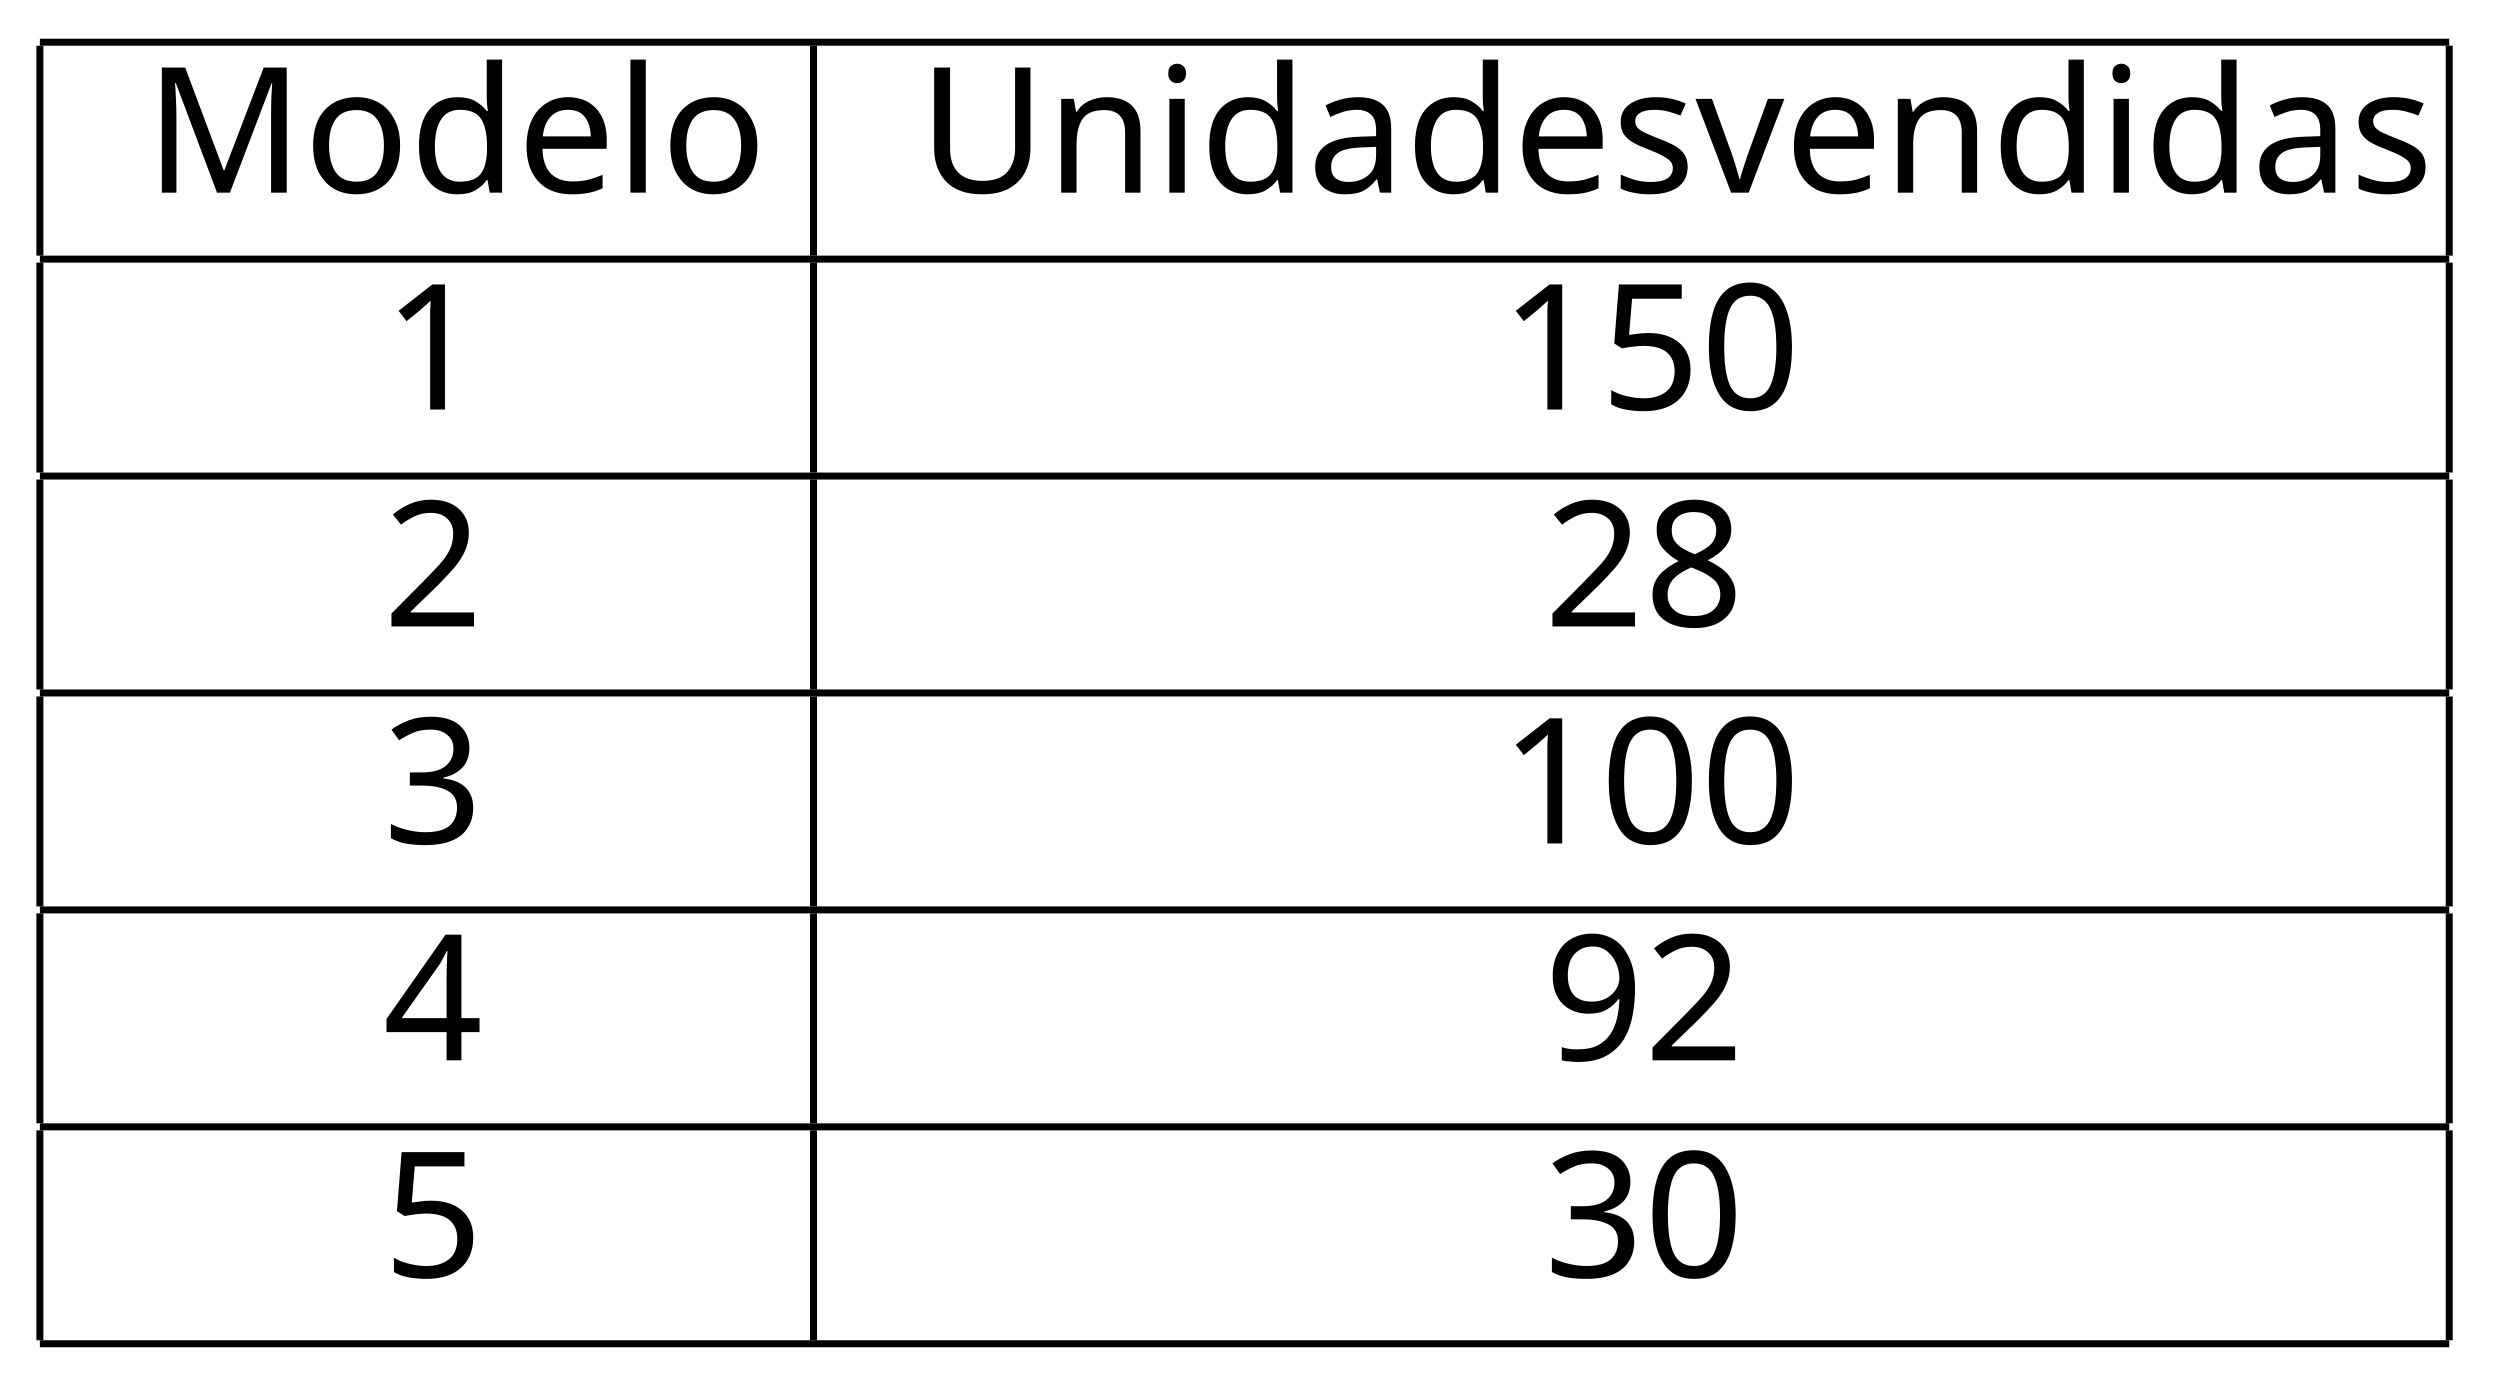
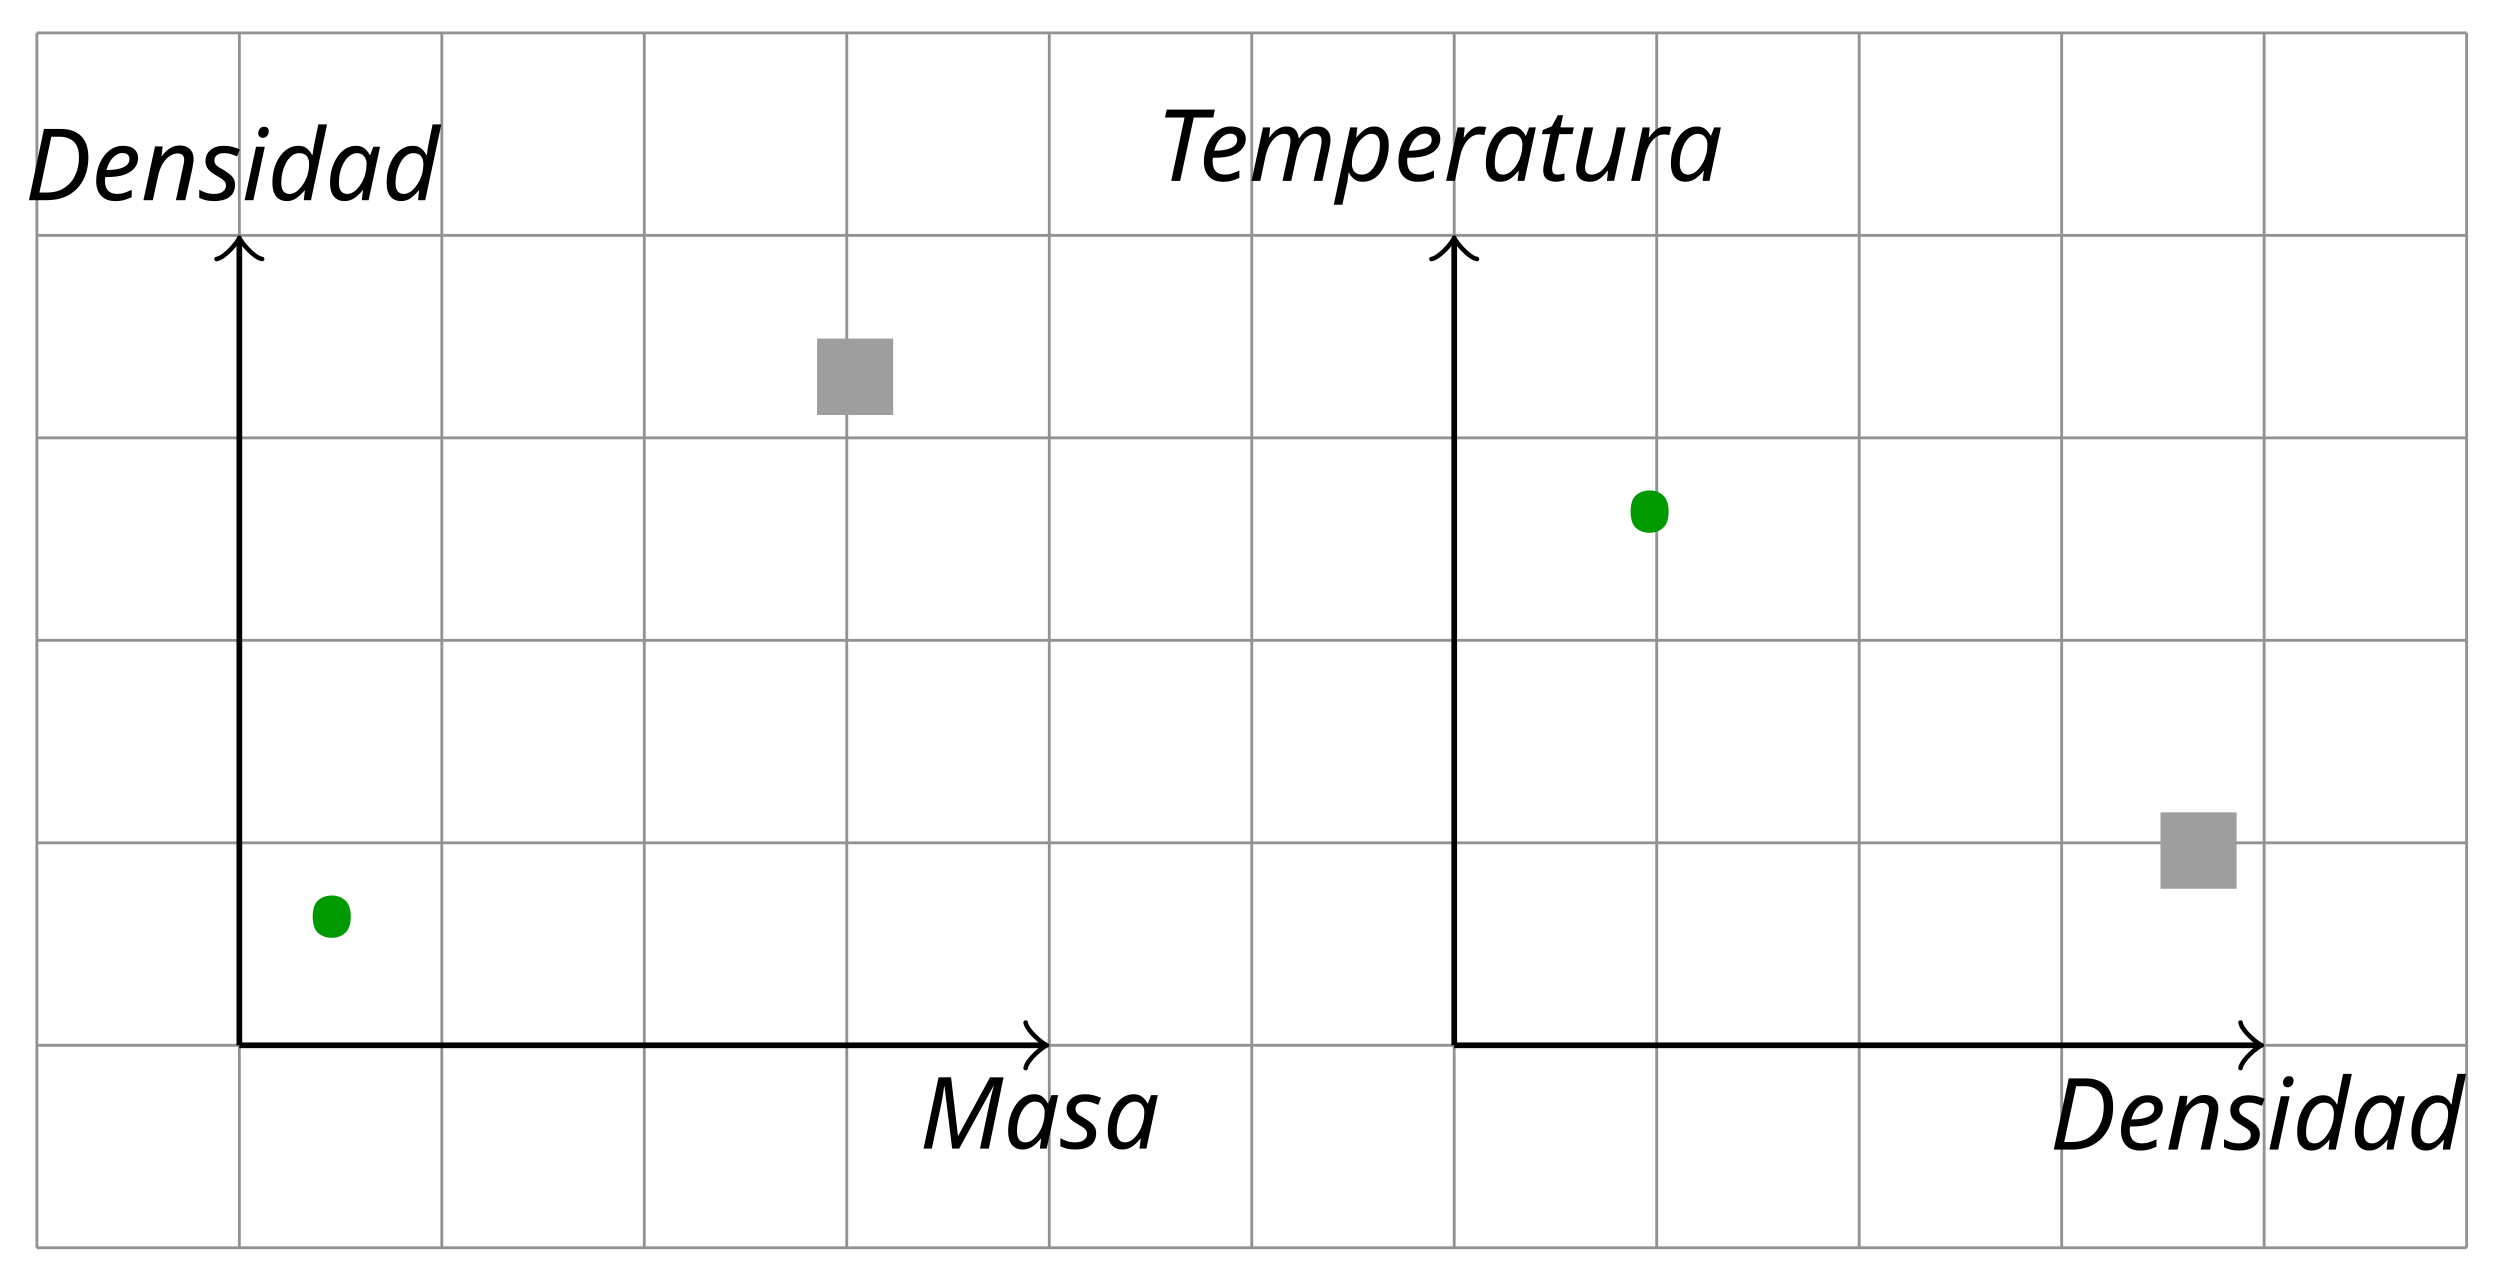
- <svg xmlns="http://www.w3.org/2000/svg" version="1.1" width="142.372pt" height="79.095pt" viewBox="0 0 142.372 79.095">
+ <svg xmlns="http://www.w3.org/2000/svg" version="1.1" width="174.998pt" height="88.982pt" viewBox="0 0 174.998 88.982">
  <g enable-background="new">
    <clipPath id="cp0">
-       <path transform="matrix(1,0,0,-1,-131.496,669.402)" d="M 0 0 L 612 0 L 612 792 L 0 792 Z " />
+       <path transform="matrix(1,0,0,-1,-149.292,669.402)" d="M 0 0 L 612 0 L 612 792 L 0 792 Z " />
    </clipPath>
    <g clip-path="url(#cp0)">
-       <path transform="matrix(1,0,0,-1,2.272003,2.402954)" stroke-width=".398" stroke-linecap="butt" stroke-miterlimit="10" stroke-linejoin="miter" fill="none" stroke="#000000" d="M 0 0 L 137.208 0 " />
-       <path transform="matrix(1,0,0,-1,2.272003,14.55798)" stroke-width=".398" stroke-linecap="butt" stroke-miterlimit="10" stroke-linejoin="miter" fill="none" stroke="#000000" d="M 0 0 L 0 11.955 " />
-       <text xml:space="preserve" transform="matrix(1 0 -0 1 -131.496 669.402)" font-size="9.963" font-family="CMR10">
-         <tspan y="-658.431" x="139.746 148.882 154.142 159.681 164.105 166.874">Modelo</tspan>
+       <path transform="matrix(1,0,0,-1,16.754,73.16998)" stroke-width=".199" stroke-linecap="butt" stroke-miterlimit="10" stroke-linejoin="miter" fill="none" stroke="#929292" d="M -14.173 -14.173 L 155.907 -14.173 M -14.173 0 L 155.907 0 M -14.173 14.173 L 155.907 14.173 M -14.173 28.347 L 155.907 28.347 M -14.173 42.52 L 155.907 42.52 M -14.173 56.694 L 155.907 56.694 M -14.173 70.867 L 155.907 70.867 M -14.173 -14.173 L -14.173 70.867 M 0 -14.173 L 0 70.867 M 14.173 -14.173 L 14.173 70.867 M 28.347 -14.173 L 28.347 70.867 M 42.52 -14.173 L 42.52 70.867 M 56.694 -14.173 L 56.694 70.867 M 70.867 -14.173 L 70.867 70.867 M 85.04 -14.173 L 85.04 70.867 M 99.214 -14.173 L 99.214 70.867 M 113.387 -14.173 L 113.387 70.867 M 127.561 -14.173 L 127.561 70.867 M 141.734 -14.173 L 141.734 70.867 M 155.907 -14.173 L 155.907 70.867 M 155.907 70.867 " />
+       <path transform="matrix(1,0,0,-1,16.754,73.16998)" stroke-width=".399" stroke-linecap="butt" stroke-miterlimit="10" stroke-linejoin="miter" fill="none" stroke="#000000" d="M 0 0 L 56.235 0 " />
+       <path transform="matrix(1,0,0,-1,72.98934,73.16998)" stroke-width=".319" stroke-linecap="round" stroke-linejoin="round" fill="none" stroke="#000000" d="M -1.196 1.594 C -1.096 .996 0 .1 .299 0 C 0 -.1 -1.096 -.996 -1.196 -1.594 " />
+       <text xml:space="preserve" transform="matrix(.7 0 -0 .7 -85.1955 492.7011)" font-size="9.963" font-family="CMMI10" font-style="italic">
+         <tspan y="-589.003" x="213.655 224.405 229.675 234.347">Masa</tspan>
      </text>
-       <path transform="matrix(1,0,0,-1,46.329,14.55798)" stroke-width=".398" stroke-linecap="butt" stroke-miterlimit="10" stroke-linejoin="miter" fill="none" stroke="#000000" d="M 0 0 L 0 11.955 " />
-       <text xml:space="preserve" transform="matrix(1 0 -0 1 -131.496 669.402)" font-size="9.963" font-family="CMR10">
-         <tspan y="-658.431" x="183.803 191.275 196.814 199.584 205.123 210.104 215.643 220.067 227.31 232.291 236.724 242.264 247.793 250.562 256.102 261.083">Unidadesvendidas</tspan>
+       <path transform="matrix(1,0,0,-1,16.754,73.16998)" stroke-width=".399" stroke-linecap="butt" stroke-miterlimit="10" stroke-linejoin="miter" fill="none" stroke="#000000" d="M 85.04 0 L 141.276 0 " />
+       <path transform="matrix(1,0,0,-1,158.0298,73.16998)" stroke-width=".319" stroke-linecap="round" stroke-linejoin="round" fill="none" stroke="#000000" d="M -1.196 1.594 C -1.096 .996 0 .1 .299 0 C 0 -.1 -1.096 -.996 -1.196 -1.594 " />
+       <text xml:space="preserve" transform="matrix(.7 0 -0 .7 -61.46132 492.7242)" font-size="9.963" font-family="CMMI10" font-style="italic">
+         <tspan y="-588.926" x="292.769 301.297 305.94 311.917 316.59 320.027 325.217 330.487">Densidad</tspan>
      </text>
-       <path transform="matrix(1,0,0,-1,139.48,14.55798)" stroke-width=".398" stroke-linecap="butt" stroke-miterlimit="10" stroke-linejoin="miter" fill="none" stroke="#000000" d="M 0 0 L 0 11.955 " />
-       <path transform="matrix(1,0,0,-1,2.272003,14.75696)" stroke-width=".398" stroke-linecap="butt" stroke-miterlimit="10" stroke-linejoin="miter" fill="none" stroke="#000000" d="M 0 0 L 137.208 0 " />
-       <path transform="matrix(1,0,0,-1,2.272003,26.91095)" stroke-width=".398" stroke-linecap="butt" stroke-miterlimit="10" stroke-linejoin="miter" fill="none" stroke="#000000" d="M 0 0 L 0 11.955 " />
-       <text xml:space="preserve" transform="matrix(1 0 -0 1 -131.496 669.402)" font-size="9.963" font-family="CMR10">
-         <tspan y="-646.077" x="153.306">1</tspan>
+       <path transform="matrix(1,0,0,-1,16.754,73.16998)" stroke-width=".399" stroke-linecap="butt" stroke-miterlimit="10" stroke-linejoin="miter" fill="none" stroke="#000000" d="M 0 0 L 0 56.235 " />
+       <path transform="matrix(0,-1,-1,-0,16.754,16.93464)" stroke-width=".319" stroke-linecap="round" stroke-linejoin="round" fill="none" stroke="#000000" d="M -1.196 1.594 C -1.096 .996 0 .1 .299 0 C 0 -.1 -1.096 -.996 -1.196 -1.594 " />
+       <text xml:space="preserve" transform="matrix(.7 0 -0 .7 -103.9809 472.7853)" font-size="9.963" font-family="CMMI10" font-style="italic">
+         <tspan y="-655.389" x="151.037 159.565 164.208 170.185 174.858 178.295 183.485 188.755">Densidad</tspan>
      </text>
-       <path transform="matrix(1,0,0,-1,46.329,26.91095)" stroke-width=".398" stroke-linecap="butt" stroke-miterlimit="10" stroke-linejoin="miter" fill="none" stroke="#000000" d="M 0 0 L 0 11.955 " />
-       <text xml:space="preserve" transform="matrix(1 0 -0 1 -131.496 669.402)" font-size="9.963" font-family="CMR10">
-         <tspan y="-646.077" x="216.929 221.91 226.892">150</tspan>
+       <path transform="matrix(1,0,0,-1,16.754,73.16998)" stroke-width=".399" stroke-linecap="butt" stroke-miterlimit="10" stroke-linejoin="miter" fill="none" stroke="#000000" d="M 85.04 0 L 85.04 56.235 " />
+       <path transform="matrix(0,-1,-1,-0,101.7944,16.93464)" stroke-width=".319" stroke-linecap="round" stroke-linejoin="round" fill="none" stroke="#000000" d="M -1.196 1.594 C -1.096 .996 0 .1 .299 0 C 0 -.1 -1.096 -.996 -1.196 -1.594 " />
+       <text xml:space="preserve" transform="matrix(.7 0 -0 .7 -80.22661 472.3785)" font-size="9.963" font-family="CMMI10" font-style="italic">
+         <tspan y="-656.745" x="230.218 237.421 242.064 250.811 255.822 260.464 265.237 270.507 274.103 279.812 284.574">Temperatura</tspan>
      </text>
-       <path transform="matrix(1,0,0,-1,139.48,26.91095)" stroke-width=".398" stroke-linecap="butt" stroke-miterlimit="10" stroke-linejoin="miter" fill="none" stroke="#000000" d="M 0 0 L 0 11.955 " />
-       <path transform="matrix(1,0,0,-1,2.272003,27.11096)" stroke-width=".398" stroke-linecap="butt" stroke-miterlimit="10" stroke-linejoin="miter" fill="none" stroke="#000000" d="M 0 0 L 137.208 0 " />
-       <path transform="matrix(1,0,0,-1,2.272003,39.26496)" stroke-width=".398" stroke-linecap="butt" stroke-miterlimit="10" stroke-linejoin="miter" fill="none" stroke="#000000" d="M 0 0 L 0 11.955 " />
-       <text xml:space="preserve" transform="matrix(1 0 -0 1 -131.496 669.402)" font-size="9.963" font-family="CMR10">
-         <tspan y="-633.724" x="153.306">2</tspan>
+       <path transform="matrix(1,0,0,-1,16.754,73.16998)" stroke-width=".399" stroke-linecap="butt" stroke-miterlimit="10" stroke-linejoin="miter" fill="none" stroke="#009900" d="M 14.173 14.173 " />
+       <text fill="#009900" xml:space="preserve" transform="matrix(1.2 0 -0 1.2 -183.2956 789.5756)" font-size="9.963" font-family="CMSY10" font-style="italic">
+         <tspan y="-600.868" x="170.018">•</tspan>
      </text>
-       <path transform="matrix(1,0,0,-1,46.329,39.26496)" stroke-width=".398" stroke-linecap="butt" stroke-miterlimit="10" stroke-linejoin="miter" fill="none" stroke="#000000" d="M 0 0 L 0 11.955 " />
-       <text xml:space="preserve" transform="matrix(1 0 -0 1 -131.496 669.402)" font-size="9.963" font-family="CMR10">
-         <tspan y="-633.724" x="219.42 224.401">28</tspan>
+       <path transform="matrix(1,0,0,-1,16.754,73.16998)" stroke-width=".399" stroke-linecap="butt" stroke-miterlimit="10" stroke-linejoin="miter" fill="none" stroke="#9e9e9e" d="M 42.52 42.52 " />
+       <text fill="#9e9e9e" xml:space="preserve" transform="matrix(.7 0 -0 .7 -87.5361 477.0372)" font-size="9.963" font-family="MSAM10">
+         <tspan y="-641.216" x="205.853">■</tspan>
      </text>
-       <path transform="matrix(1,0,0,-1,139.48,39.26496)" stroke-width=".398" stroke-linecap="butt" stroke-miterlimit="10" stroke-linejoin="miter" fill="none" stroke="#000000" d="M 0 0 L 0 11.955 " />
-       <path transform="matrix(1,0,0,-1,2.272003,39.46399)" stroke-width=".398" stroke-linecap="butt" stroke-miterlimit="10" stroke-linejoin="miter" fill="none" stroke="#000000" d="M 0 0 L 137.208 0 " />
-       <path transform="matrix(1,0,0,-1,2.272003,51.61896)" stroke-width=".398" stroke-linecap="butt" stroke-miterlimit="10" stroke-linejoin="miter" fill="none" stroke="#000000" d="M 0 0 L 0 11.955 " />
-       <text xml:space="preserve" transform="matrix(1 0 -0 1 -131.496 669.402)" font-size="9.963" font-family="CMR10">
-         <tspan y="-621.37" x="153.306">3</tspan>
+       <path transform="matrix(1,0,0,-1,16.754,73.16998)" stroke-width=".399" stroke-linecap="butt" stroke-miterlimit="10" stroke-linejoin="miter" fill="none" stroke="#009900" d="M 99.214 42.52 " />
+       <text fill="#009900" xml:space="preserve" transform="matrix(1.2 0 -0 1.2 -201.7458 795.245)" font-size="9.963" font-family="CMSY10" font-style="italic">
+         <tspan y="-629.215" x="262.269">•</tspan>
      </text>
-       <path transform="matrix(1,0,0,-1,46.329,51.61896)" stroke-width=".398" stroke-linecap="butt" stroke-miterlimit="10" stroke-linejoin="miter" fill="none" stroke="#000000" d="M 0 0 L 0 11.955 " />
-       <text xml:space="preserve" transform="matrix(1 0 -0 1 -131.496 669.402)" font-size="9.963" font-family="CMR10">
-         <tspan y="-621.37" x="216.929 221.91 226.892">100</tspan>
+       <path transform="matrix(1,0,0,-1,16.754,73.16998)" stroke-width=".399" stroke-linecap="butt" stroke-miterlimit="10" stroke-linejoin="miter" fill="none" stroke="#9e9e9e" d="M 141.734 14.173 " />
+       <text fill="#9e9e9e" xml:space="preserve" transform="matrix(.7 0 -0 .7 -59.32501 486.9864)" font-size="9.963" font-family="MSAM10">
+         <tspan y="-608.052" x="299.89">■</tspan>
      </text>
-       <path transform="matrix(1,0,0,-1,139.48,51.61896)" stroke-width=".398" stroke-linecap="butt" stroke-miterlimit="10" stroke-linejoin="miter" fill="none" stroke="#000000" d="M 0 0 L 0 11.955 " />
-       <path transform="matrix(1,0,0,-1,2.272003,51.818)" stroke-width=".398" stroke-linecap="butt" stroke-miterlimit="10" stroke-linejoin="miter" fill="none" stroke="#000000" d="M 0 0 L 137.208 0 " />
-       <path transform="matrix(1,0,0,-1,2.272003,63.97199)" stroke-width=".398" stroke-linecap="butt" stroke-miterlimit="10" stroke-linejoin="miter" fill="none" stroke="#000000" d="M 0 0 L 0 11.955 " />
-       <text xml:space="preserve" transform="matrix(1 0 -0 1 -131.496 669.402)" font-size="9.963" font-family="CMR10">
-         <tspan y="-609.016" x="153.306">4</tspan>
-       </text>
-       <path transform="matrix(1,0,0,-1,46.329,63.97199)" stroke-width=".398" stroke-linecap="butt" stroke-miterlimit="10" stroke-linejoin="miter" fill="none" stroke="#000000" d="M 0 0 L 0 11.955 " />
-       <text xml:space="preserve" transform="matrix(1 0 -0 1 -131.496 669.402)" font-size="9.963" font-family="CMR10">
-         <tspan y="-609.016" x="219.42 224.401">92</tspan>
-       </text>
-       <path transform="matrix(1,0,0,-1,139.48,63.97199)" stroke-width=".398" stroke-linecap="butt" stroke-miterlimit="10" stroke-linejoin="miter" fill="none" stroke="#000000" d="M 0 0 L 0 11.955 " />
-       <path transform="matrix(1,0,0,-1,2.272003,64.172)" stroke-width=".398" stroke-linecap="butt" stroke-miterlimit="10" stroke-linejoin="miter" fill="none" stroke="#000000" d="M 0 0 L 137.208 0 " />
-       <path transform="matrix(1,0,0,-1,2.272003,76.32599)" stroke-width=".398" stroke-linecap="butt" stroke-miterlimit="10" stroke-linejoin="miter" fill="none" stroke="#000000" d="M 0 0 L 0 11.955 " />
-       <text xml:space="preserve" transform="matrix(1 0 -0 1 -131.496 669.402)" font-size="9.963" font-family="CMR10">
-         <tspan y="-596.663" x="153.306">5</tspan>
-       </text>
-       <path transform="matrix(1,0,0,-1,46.329,76.32599)" stroke-width=".398" stroke-linecap="butt" stroke-miterlimit="10" stroke-linejoin="miter" fill="none" stroke="#000000" d="M 0 0 L 0 11.955 " />
-       <text xml:space="preserve" transform="matrix(1 0 -0 1 -131.496 669.402)" font-size="9.963" font-family="CMR10">
-         <tspan y="-596.663" x="219.42 224.401">30</tspan>
-       </text>
-       <path transform="matrix(1,0,0,-1,139.48,76.32599)" stroke-width=".398" stroke-linecap="butt" stroke-miterlimit="10" stroke-linejoin="miter" fill="none" stroke="#000000" d="M 0 0 L 0 11.955 " />
-       <path transform="matrix(1,0,0,-1,2.272003,76.52496)" stroke-width=".398" stroke-linecap="butt" stroke-miterlimit="10" stroke-linejoin="miter" fill="none" stroke="#000000" d="M 0 0 L 137.208 0 " />
    </g>
  </g>
</svg>
